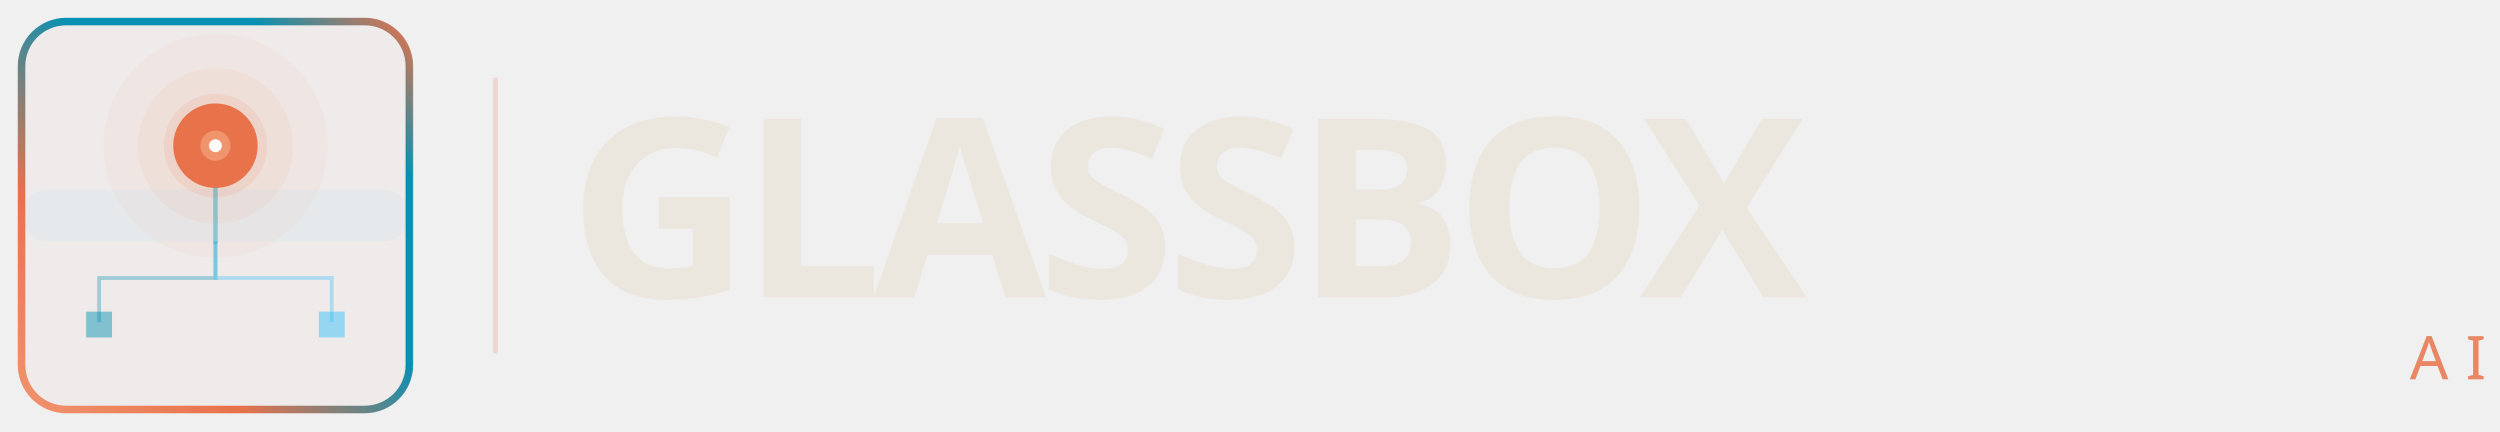
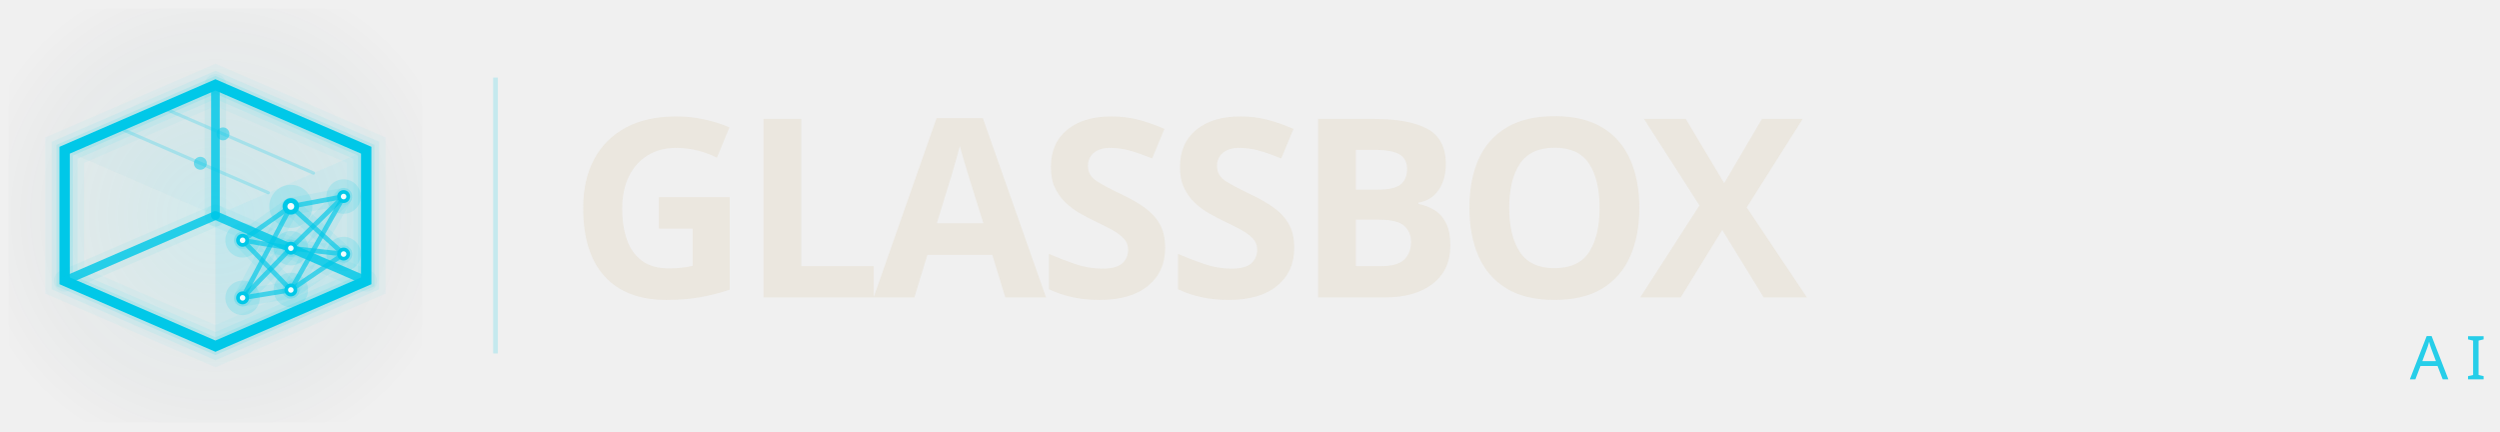
<svg xmlns="http://www.w3.org/2000/svg" viewBox="0 0 580 100" width="580" height="100">
  <defs>
-     <linearGradient id="frameGrad2" x1="0%" y1="100%" x2="100%" y2="0%">
-       <stop offset="0%" style="stop-color:#F0946E;stop-opacity:1" />
-       <stop offset="28%" style="stop-color:#E8724A;stop-opacity:1" />
-       <stop offset="56%" style="stop-color:#0891B2;stop-opacity:1" />
-       <stop offset="80%" style="stop-color:#0891B2;stop-opacity:1" />
-       <stop offset="100%" style="stop-color:#E8724A;stop-opacity:1" />
-     </linearGradient>
-     <radialGradient id="nodeGlow2" cx="50%" cy="50%" r="50%">
-       <stop offset="0%" style="stop-color:#F0946E;stop-opacity:0.8" />
-       <stop offset="40%" style="stop-color:#E8724A;stop-opacity:0.4" />
-       <stop offset="75%" style="stop-color:#E8724A;stop-opacity:0.12" />
-       <stop offset="100%" style="stop-color:#E8724A;stop-opacity:0" />
+     <radialGradient id="gbl-g" cx="50%" cy="50%" r="60%">
+       <stop offset="0%" stop-color="#00C8E8" stop-opacity="0.10" />
+       <stop offset="100%" stop-color="#050709" stop-opacity="0" />
    </radialGradient>
  </defs>
-   <rect x="5" y="5" width="90" height="90" rx="10.35" ry="10.35" fill="#E8724A" fill-opacity="0.032" />
-   <rect x="5" y="44" width="90" height="12" rx="6" fill="#38BDF8" fill-opacity="0.05" />
-   <rect x="5" y="5" width="90" height="90" rx="10.35" ry="10.35" fill="none" stroke="url(#frameGrad2)" stroke-width="1.75" />
-   <circle cx="50" cy="33.8" r="26" fill="#E8724A" fill-opacity="0.04" />
-   <circle cx="50" cy="33.8" r="18" fill="#E8724A" fill-opacity="0.07" />
-   <circle cx="50" cy="33.8" r="12" fill="#E8724A" fill-opacity="0.11" />
-   <circle cx="50" cy="33.8" r="8" fill="#E8724A" fill-opacity="0.17" />
-   <circle cx="50" cy="33.8" r="9.8" fill="#E8724A" />
-   <circle cx="50" cy="33.8" r="3.5" fill="#F0946E" />
-   <circle cx="50" cy="33.8" r="1.5" fill="white" fill-opacity="0.96" />
-   <line x1="50" y1="43.5" x2="50" y2="56.5" stroke="#0891B2" stroke-width="1.05" stroke-opacity="0.38" />
-   <polyline points="50,56.5 50,64.5 23,64.5 23,74.3" fill="none" stroke="#0891B2" stroke-width="0.9" stroke-opacity="0.34" stroke-linecap="square" />
-   <polyline points="50,56.5 50,64.5 77,64.5 77,74.3" fill="none" stroke="#38BDF8" stroke-width="0.9" stroke-opacity="0.34" stroke-linecap="square" />
-   <rect x="20" y="72.3" width="6" height="6" fill="#0891B2" fill-opacity="0.48" />
-   <rect x="74" y="72.3" width="6" height="6" fill="#38BDF8" fill-opacity="0.48" />
-   <line x1="115" y1="18" x2="115" y2="82" stroke="#E8724A" stroke-width="1.1" stroke-opacity="0.20" />
+   <rect x="2" y="2" width="96" height="96" rx="10" fill="url(#gbl-g)" />
+   <polygon points="50,19.69 85,34.85 50,50 15,34.85" fill="#00C8E8" fill-opacity="0.055" />
+   <polygon points="85,34.85 85,65.15 50,80.31 50,50" fill="#00C8E8" fill-opacity="0.105" />
+   <polygon points="15,34.85 50,50 50,80.31 15,65.15" fill="#00C8E8" fill-opacity="0.030" />
+   <polygon points="50,19.69 85,34.85 85,65.15 50,80.31 15,65.15 15,34.85" fill="none" stroke="#00C8E8" stroke-width="9" stroke-opacity="0.04" />
+   <polygon points="50,19.69 85,34.85 85,65.15 50,80.31 15,65.15 15,34.85" fill="none" stroke="#00C8E8" stroke-width="6" stroke-opacity="0.07" />
+   <polygon points="50,19.69 85,34.85 85,65.15 50,80.31 15,65.15 15,34.85" fill="none" stroke="#00C8E8" stroke-width="3.8" stroke-opacity="0.12" />
+   <polygon points="50,19.69 85,34.85 85,65.15 50,80.31 15,65.15 15,34.85" fill="none" stroke="#00C8E8" stroke-width="2.4" />
+   <line x1="50" y1="50" x2="50" y2="19.69" stroke="#00C8E8" stroke-width="5" stroke-opacity="0.06" stroke-linecap="round" />
+   <line x1="50" y1="50" x2="85" y2="65.15" stroke="#00C8E8" stroke-width="5" stroke-opacity="0.06" stroke-linecap="round" />
+   <line x1="50" y1="50" x2="15" y2="65.15" stroke="#00C8E8" stroke-width="5" stroke-opacity="0.06" stroke-linecap="round" />
+   <line x1="50" y1="50" x2="50" y2="19.69" stroke="#00C8E8" stroke-width="2" stroke-opacity="0.82" stroke-linecap="round" />
+   <line x1="50" y1="50" x2="85" y2="65.15" stroke="#00C8E8" stroke-width="2" stroke-opacity="0.82" stroke-linecap="round" />
+   <line x1="50" y1="50" x2="15" y2="65.15" stroke="#00C8E8" stroke-width="2" stroke-opacity="0.82" stroke-linecap="round" />
+   <line x1="79.75" y1="45.60" x2="67.5" y2="47.88" stroke="#00C8E8" stroke-width="4" stroke-opacity="0.08" stroke-linecap="round" />
+   <line x1="79.75" y1="45.60" x2="67.5" y2="57.58" stroke="#00C8E8" stroke-width="4" stroke-opacity="0.08" stroke-linecap="round" />
+   <line x1="79.75" y1="45.60" x2="67.5" y2="67.27" stroke="#00C8E8" stroke-width="4" stroke-opacity="0.08" stroke-linecap="round" />
+   <line x1="79.75" y1="58.94" x2="67.5" y2="47.88" stroke="#00C8E8" stroke-width="4" stroke-opacity="0.08" stroke-linecap="round" />
+   <line x1="79.75" y1="58.94" x2="67.5" y2="57.58" stroke="#00C8E8" stroke-width="4" stroke-opacity="0.08" stroke-linecap="round" />
+   <line x1="79.75" y1="58.94" x2="67.5" y2="67.27" stroke="#00C8E8" stroke-width="4" stroke-opacity="0.08" stroke-linecap="round" />
+   <line x1="67.5" y1="47.88" x2="56.3" y2="55.75" stroke="#00C8E8" stroke-width="4" stroke-opacity="0.08" stroke-linecap="round" />
+   <line x1="67.5" y1="47.88" x2="56.3" y2="69.10" stroke="#00C8E8" stroke-width="4" stroke-opacity="0.08" stroke-linecap="round" />
+   <line x1="67.5" y1="57.58" x2="56.3" y2="55.75" stroke="#00C8E8" stroke-width="4" stroke-opacity="0.08" stroke-linecap="round" />
+   <line x1="67.5" y1="57.58" x2="56.3" y2="69.10" stroke="#00C8E8" stroke-width="4" stroke-opacity="0.08" stroke-linecap="round" />
+   <line x1="67.5" y1="67.27" x2="56.3" y2="55.75" stroke="#00C8E8" stroke-width="4" stroke-opacity="0.08" stroke-linecap="round" />
+   <line x1="67.5" y1="67.27" x2="56.3" y2="69.10" stroke="#00C8E8" stroke-width="4" stroke-opacity="0.08" stroke-linecap="round" />
+   <line x1="79.75" y1="45.60" x2="67.5" y2="47.88" stroke="#00C8E8" stroke-width="1.1" stroke-opacity="0.65" stroke-linecap="round" />
+   <line x1="79.75" y1="45.60" x2="67.5" y2="57.58" stroke="#00C8E8" stroke-width="1.1" stroke-opacity="0.65" stroke-linecap="round" />
+   <line x1="79.75" y1="45.60" x2="67.5" y2="67.27" stroke="#00C8E8" stroke-width="1.1" stroke-opacity="0.65" stroke-linecap="round" />
+   <line x1="79.75" y1="58.94" x2="67.5" y2="47.88" stroke="#00C8E8" stroke-width="1.1" stroke-opacity="0.65" stroke-linecap="round" />
+   <line x1="79.75" y1="58.94" x2="67.5" y2="57.58" stroke="#00C8E8" stroke-width="1.1" stroke-opacity="0.65" stroke-linecap="round" />
+   <line x1="79.75" y1="58.94" x2="67.5" y2="67.27" stroke="#00C8E8" stroke-width="1.1" stroke-opacity="0.65" stroke-linecap="round" />
+   <line x1="67.5" y1="47.88" x2="56.3" y2="55.75" stroke="#00C8E8" stroke-width="1.1" stroke-opacity="0.65" stroke-linecap="round" />
+   <line x1="67.5" y1="47.88" x2="56.3" y2="69.10" stroke="#00C8E8" stroke-width="1.1" stroke-opacity="0.65" stroke-linecap="round" />
+   <line x1="67.5" y1="57.58" x2="56.3" y2="55.75" stroke="#00C8E8" stroke-width="1.1" stroke-opacity="0.65" stroke-linecap="round" />
+   <line x1="67.5" y1="57.58" x2="56.3" y2="69.10" stroke="#00C8E8" stroke-width="1.1" stroke-opacity="0.65" stroke-linecap="round" />
+   <line x1="67.5" y1="67.27" x2="56.3" y2="55.75" stroke="#00C8E8" stroke-width="1.1" stroke-opacity="0.65" stroke-linecap="round" />
+   <line x1="67.5" y1="67.27" x2="56.3" y2="69.10" stroke="#00C8E8" stroke-width="1.1" stroke-opacity="0.65" stroke-linecap="round" />
+   <circle cx="79.75" cy="45.60" r="4" fill="#00C8E8" fill-opacity="0.15" />
+   <circle cx="79.75" cy="45.60" r="1.5" fill="#00C8E8" />
+   <circle cx="79.75" cy="45.60" r="0.65" fill="white" fill-opacity="0.94" />
+   <circle cx="79.75" cy="58.94" r="4" fill="#00C8E8" fill-opacity="0.15" />
+   <circle cx="79.75" cy="58.94" r="1.5" fill="#00C8E8" />
+   <circle cx="79.75" cy="58.94" r="0.65" fill="white" fill-opacity="0.94" />
+   <circle cx="67.5" cy="47.88" r="5" fill="#00C8E8" fill-opacity="0.15" />
+   <circle cx="67.5" cy="47.88" r="1.9" fill="#00C8E8" />
+   <circle cx="67.5" cy="47.88" r="0.8" fill="white" fill-opacity="0.94" />
+   <circle cx="67.5" cy="57.58" r="4" fill="#00C8E8" fill-opacity="0.15" />
+   <circle cx="67.5" cy="57.58" r="1.5" fill="#00C8E8" />
+   <circle cx="67.5" cy="57.58" r="0.65" fill="white" fill-opacity="0.94" />
+   <circle cx="67.5" cy="67.27" r="4" fill="#00C8E8" fill-opacity="0.15" />
+   <circle cx="67.5" cy="67.27" r="1.5" fill="#00C8E8" />
+   <circle cx="67.5" cy="67.27" r="0.65" fill="white" fill-opacity="0.94" />
+   <circle cx="56.3" cy="55.75" r="4" fill="#00C8E8" fill-opacity="0.15" />
+   <circle cx="56.3" cy="55.75" r="1.5" fill="#00C8E8" />
+   <circle cx="56.3" cy="55.75" r="0.65" fill="white" fill-opacity="0.94" />
+   <circle cx="56.3" cy="69.10" r="4" fill="#00C8E8" fill-opacity="0.15" />
+   <circle cx="56.3" cy="69.10" r="1.5" fill="#00C8E8" />
+   <circle cx="56.3" cy="69.10" r="0.65" fill="white" fill-opacity="0.94" />
+   <line x1="27.25" y1="29.54" x2="62.25" y2="44.70" stroke="#00C8E8" stroke-width="0.75" stroke-opacity="0.22" stroke-linecap="round" />
+   <line x1="37.75" y1="25.00" x2="72.75" y2="40.15" stroke="#00C8E8" stroke-width="0.75" stroke-opacity="0.22" stroke-linecap="round" />
+   <circle cx="46.5" cy="37.88" r="1.5" fill="#00C8E8" fill-opacity="0.48" />
+   <circle cx="51.75" cy="31.06" r="1.5" fill="#00C8E8" fill-opacity="0.48" />
+   <line x1="115" y1="18" x2="115" y2="82" stroke="#00C8E8" stroke-width="1.1" stroke-opacity="0.18" />
  <text x="132" y="69" font-family="'Big Shoulders Display','Syne','Arial Black',sans-serif" font-size="58" font-weight="700" letter-spacing="-2" fill="#EBE7DE" fill-opacity="0.97">GLASSBOX</text>
-   <text x="577" y="88" font-family="'Jura','DM Sans',sans-serif" font-size="14" font-weight="300" letter-spacing="4" fill="#E8724A" fill-opacity="0.84" text-anchor="end">AI</text>
+   <text x="577" y="88" font-family="'Jura','DM Sans',sans-serif" font-size="14" font-weight="300" letter-spacing="4" fill="#00C8E8" fill-opacity="0.84" text-anchor="end">AI</text>
</svg>
